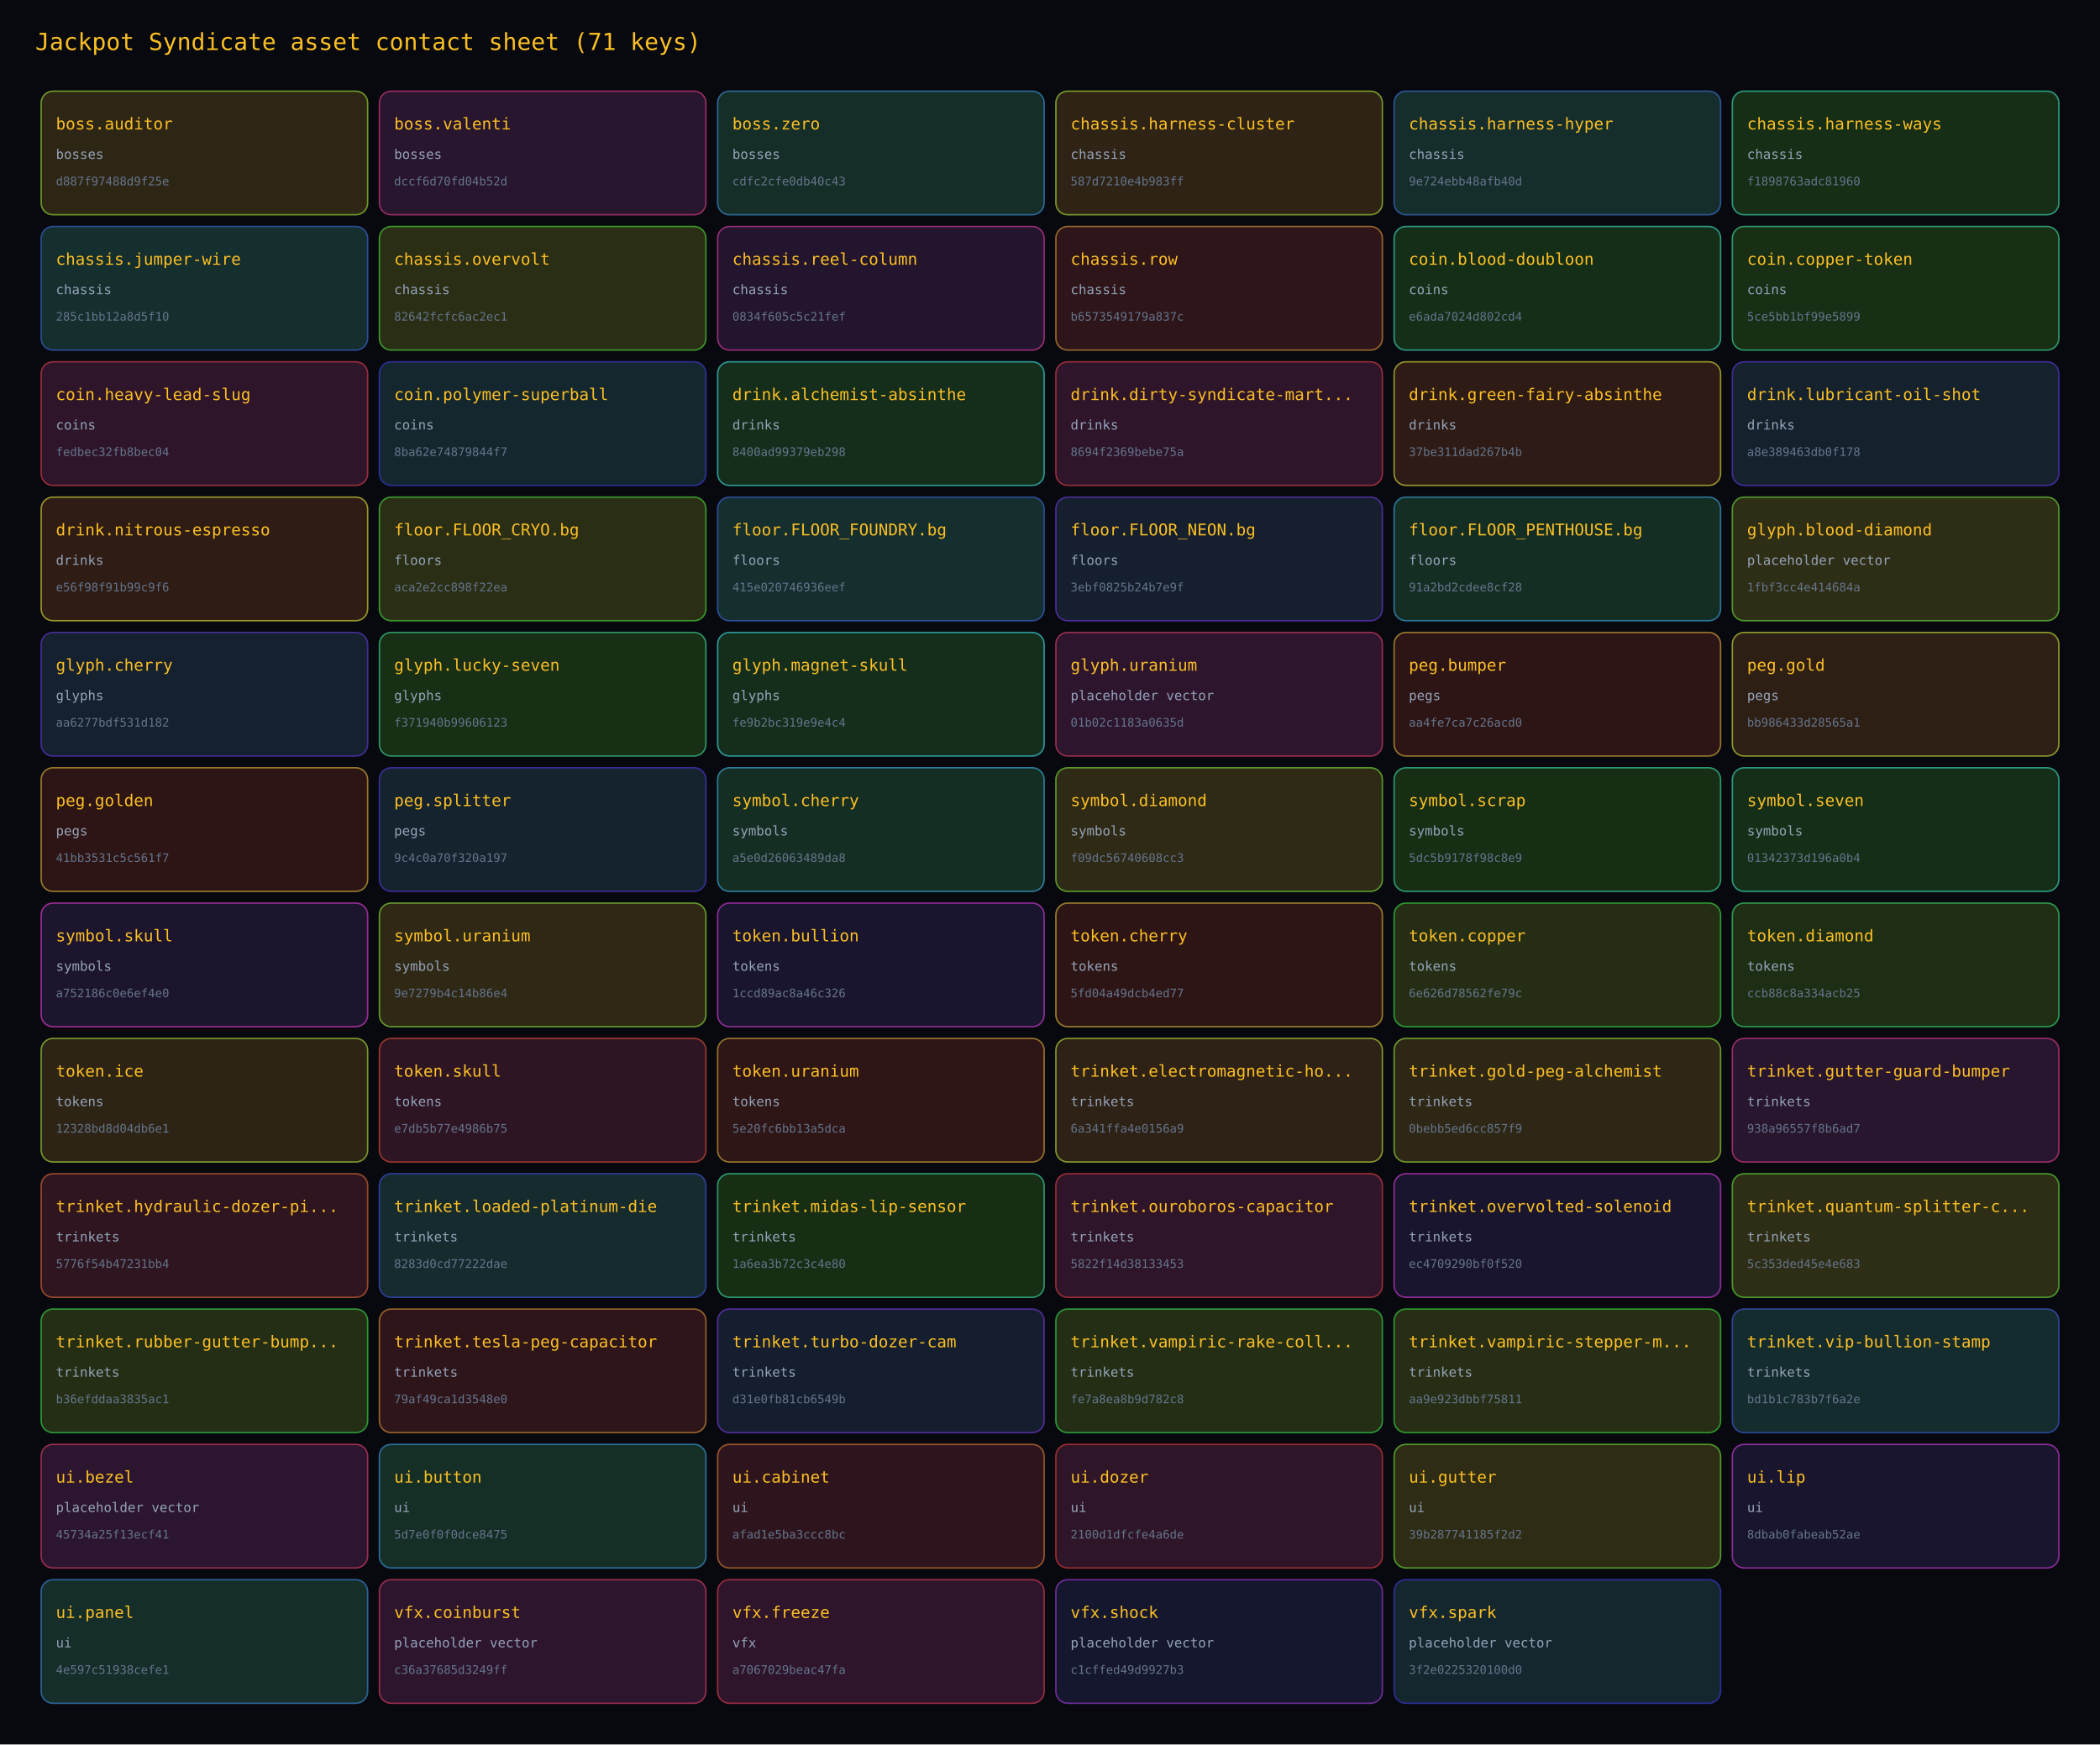
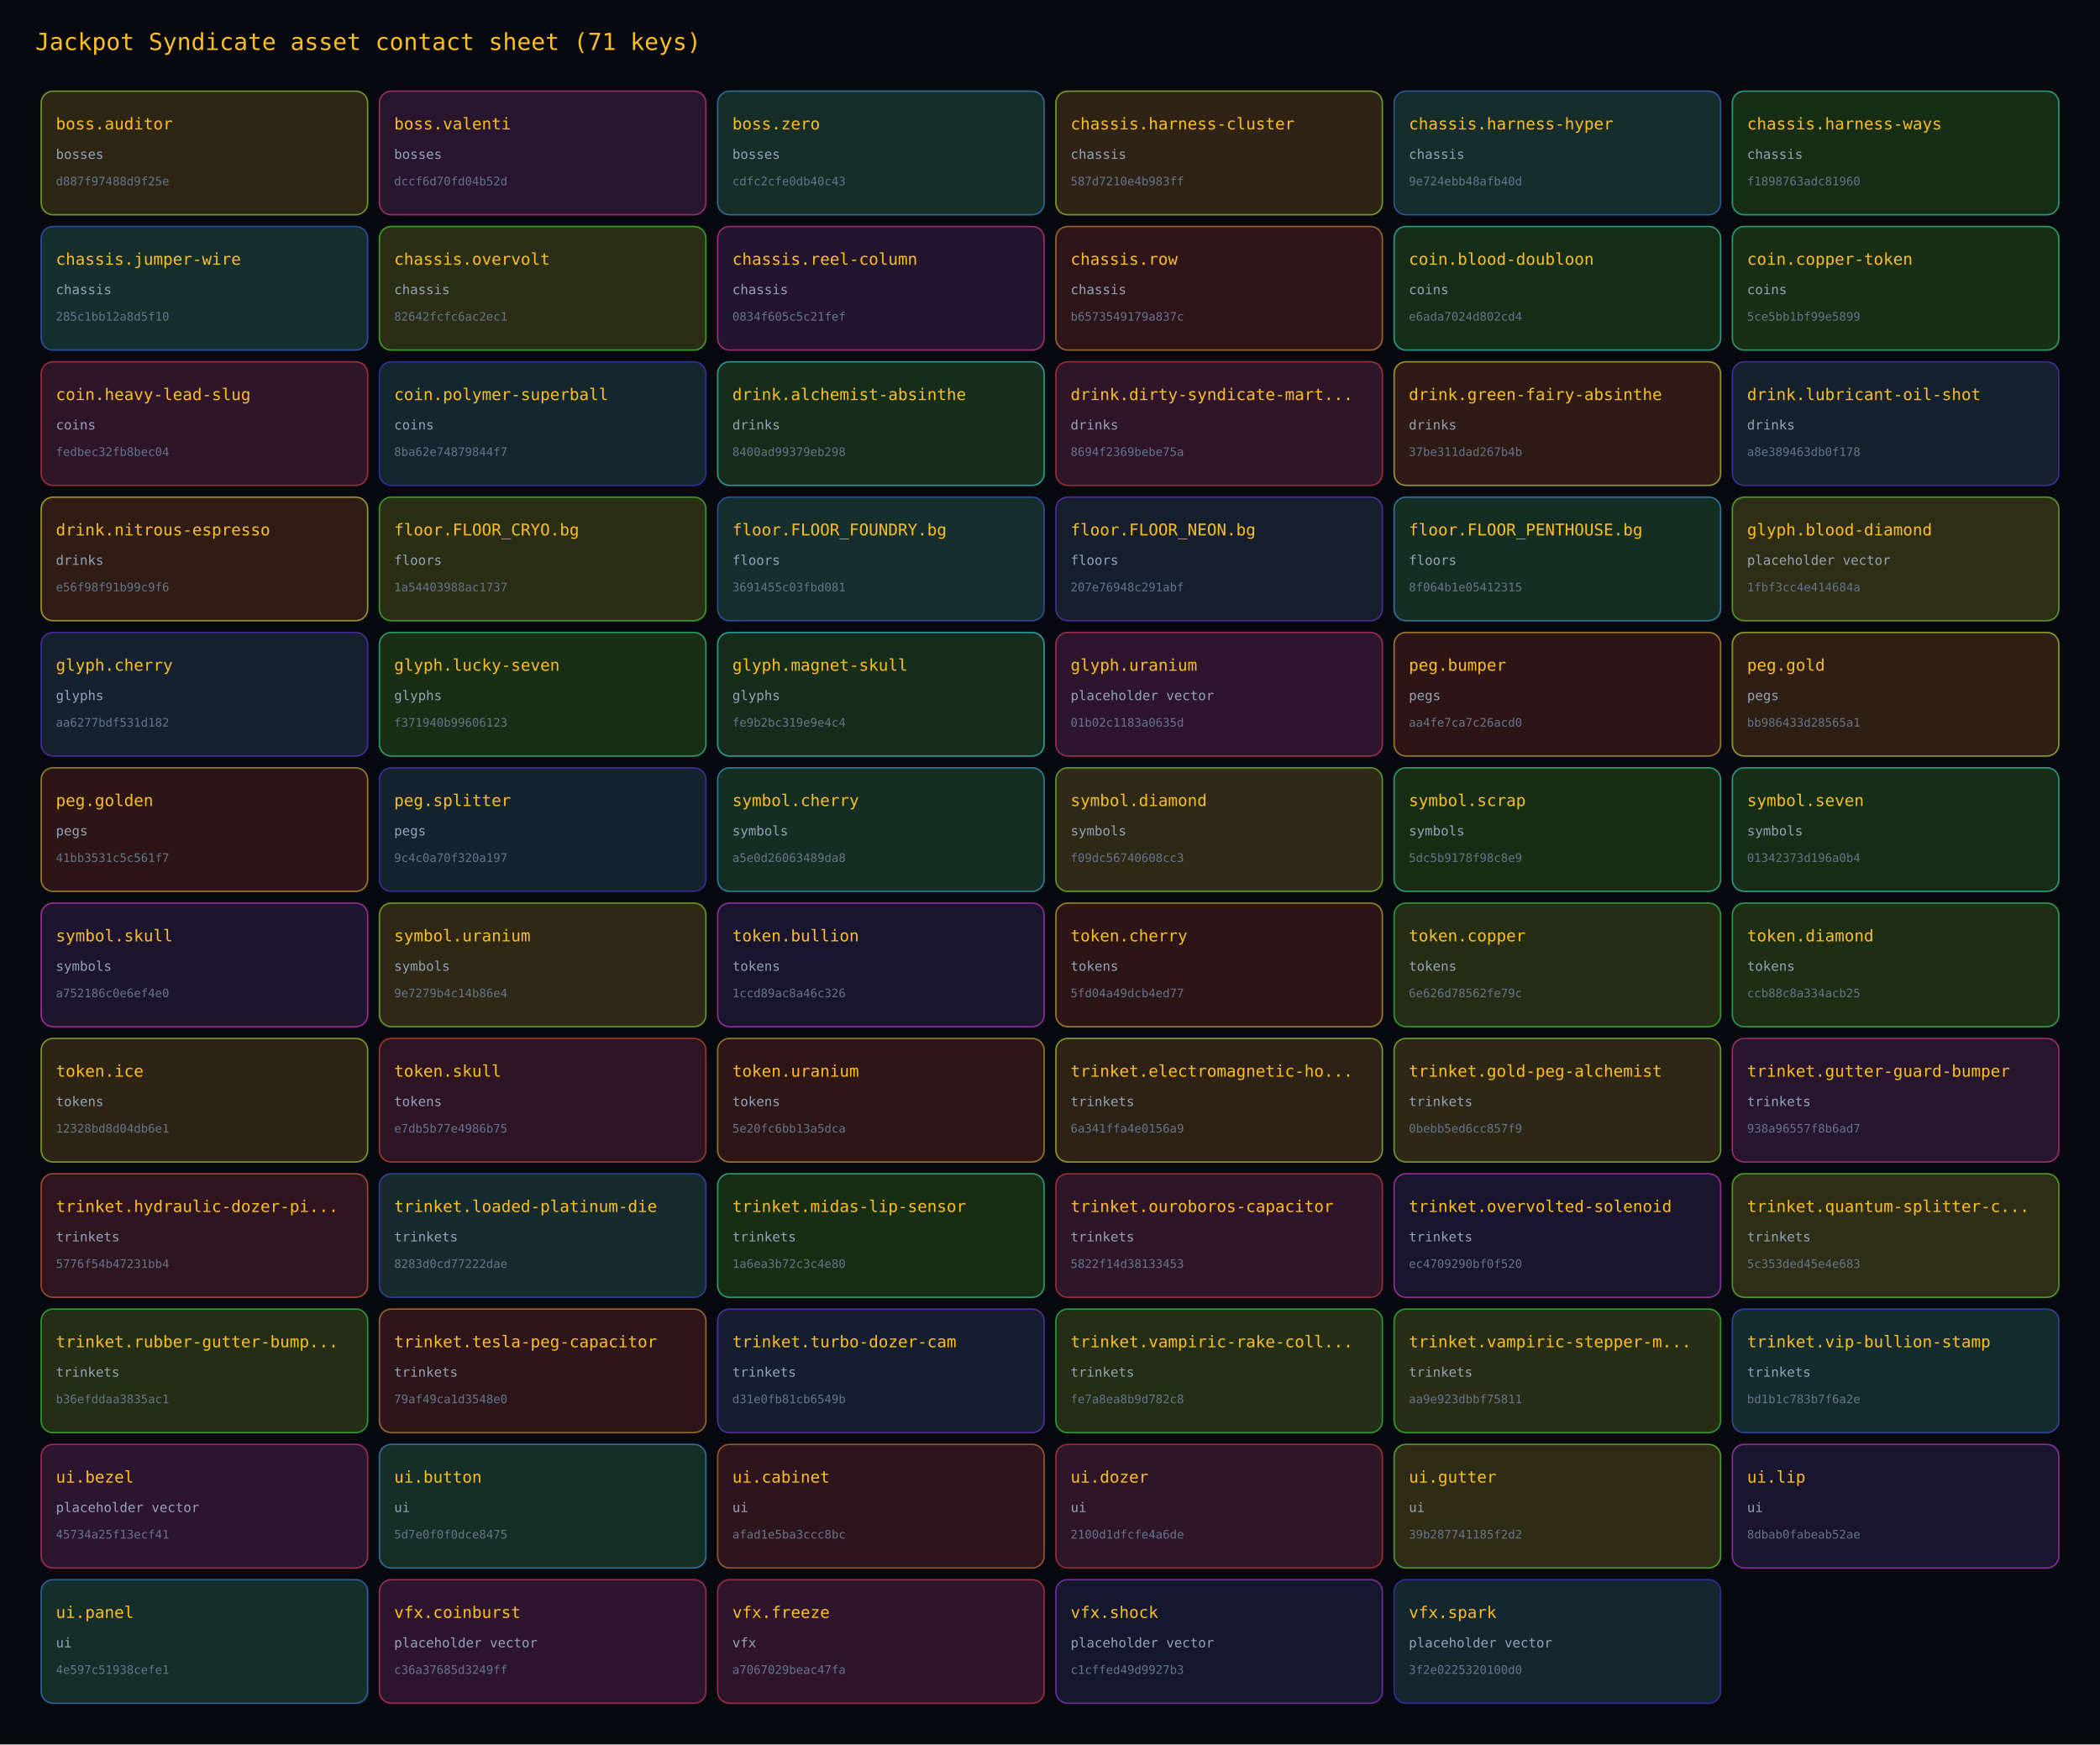
<svg xmlns="http://www.w3.org/2000/svg" width="1428" height="1186" viewBox="0 0 1428 1186">
  <rect width="1428" height="1186" fill="#07090e" />
  <text x="24" y="34" font-family="monospace" font-size="16" fill="#fbbf24">Jackpot Syndicate asset contact sheet (71 keys)</text>
  <rect x="28" y="62" width="222" height="84" rx="8" fill="hsl(42 38% 13%)" stroke="hsl(84 55% 38%)" />
  <text x="38" y="88" font-family="monospace" font-size="11" fill="#fbbf24">boss.auditor</text>
  <text x="38" y="108" font-family="monospace" font-size="9" fill="#94a3b8">bosses</text>
  <text x="38" y="126" font-family="monospace" font-size="8" fill="#64748b">d887f97488d9f25e</text>
  <rect x="258" y="62" width="222" height="84" rx="8" fill="hsl(287 38% 13%)" stroke="hsl(329 55% 38%)" />
  <text x="268" y="88" font-family="monospace" font-size="11" fill="#fbbf24">boss.valenti</text>
  <text x="268" y="108" font-family="monospace" font-size="9" fill="#94a3b8">bosses</text>
  <text x="268" y="126" font-family="monospace" font-size="8" fill="#64748b">dccf6d70fd04b52d</text>
  <rect x="488" y="62" width="222" height="84" rx="8" fill="hsl(164 38% 13%)" stroke="hsl(206 55% 38%)" />
  <text x="498" y="88" font-family="monospace" font-size="11" fill="#fbbf24">boss.zero</text>
  <text x="498" y="108" font-family="monospace" font-size="9" fill="#94a3b8">bosses</text>
  <text x="498" y="126" font-family="monospace" font-size="8" fill="#64748b">cdfc2cfe0db40c43</text>
  <rect x="718" y="62" width="222" height="84" rx="8" fill="hsl(35 38% 13%)" stroke="hsl(77 55% 38%)" />
  <text x="728" y="88" font-family="monospace" font-size="11" fill="#fbbf24">chassis.harness-cluster</text>
  <text x="728" y="108" font-family="monospace" font-size="9" fill="#94a3b8">chassis</text>
  <text x="728" y="126" font-family="monospace" font-size="8" fill="#64748b">587d7210e4b983ff</text>
  <rect x="948" y="62" width="222" height="84" rx="8" fill="hsl(175 38% 13%)" stroke="hsl(217 55% 38%)" />
  <text x="958" y="88" font-family="monospace" font-size="11" fill="#fbbf24">chassis.harness-hyper</text>
  <text x="958" y="108" font-family="monospace" font-size="9" fill="#94a3b8">chassis</text>
  <text x="958" y="126" font-family="monospace" font-size="8" fill="#64748b">9e724ebb48afb40d</text>
  <rect x="1178" y="62" width="222" height="84" rx="8" fill="hsl(122 38% 13%)" stroke="hsl(164 55% 38%)" />
  <text x="1188" y="88" font-family="monospace" font-size="11" fill="#fbbf24">chassis.harness-ways</text>
  <text x="1188" y="108" font-family="monospace" font-size="9" fill="#94a3b8">chassis</text>
  <text x="1188" y="126" font-family="monospace" font-size="8" fill="#64748b">f1898763adc81960</text>
  <rect x="28" y="154" width="222" height="84" rx="8" fill="hsl(180 38% 13%)" stroke="hsl(222 55% 38%)" />
  <text x="38" y="180" font-family="monospace" font-size="11" fill="#fbbf24">chassis.jumper-wire</text>
  <text x="38" y="200" font-family="monospace" font-size="9" fill="#94a3b8">chassis</text>
  <text x="38" y="218" font-family="monospace" font-size="8" fill="#64748b">285c1bb12a8d5f10</text>
  <rect x="258" y="154" width="222" height="84" rx="8" fill="hsl(68 38% 13%)" stroke="hsl(110 55% 38%)" />
  <text x="268" y="180" font-family="monospace" font-size="11" fill="#fbbf24">chassis.overvolt</text>
  <text x="268" y="200" font-family="monospace" font-size="9" fill="#94a3b8">chassis</text>
  <text x="268" y="218" font-family="monospace" font-size="8" fill="#64748b">82642fcfc6ac2ec1</text>
  <rect x="488" y="154" width="222" height="84" rx="8" fill="hsl(276 38% 13%)" stroke="hsl(318 55% 38%)" />
  <text x="498" y="180" font-family="monospace" font-size="11" fill="#fbbf24">chassis.reel-column</text>
  <text x="498" y="200" font-family="monospace" font-size="9" fill="#94a3b8">chassis</text>
  <text x="498" y="218" font-family="monospace" font-size="8" fill="#64748b">0834f605c5c21fef</text>
  <rect x="718" y="154" width="222" height="84" rx="8" fill="hsl(349 38% 13%)" stroke="hsl(31 55% 38%)" />
  <text x="728" y="180" font-family="monospace" font-size="11" fill="#fbbf24">chassis.row</text>
  <text x="728" y="200" font-family="monospace" font-size="9" fill="#94a3b8">chassis</text>
  <text x="728" y="218" font-family="monospace" font-size="8" fill="#64748b">b6573549179a837c</text>
  <rect x="948" y="154" width="222" height="84" rx="8" fill="hsl(126 38% 13%)" stroke="hsl(168 55% 38%)" />
  <text x="958" y="180" font-family="monospace" font-size="11" fill="#fbbf24">coin.blood-doubloon</text>
  <text x="958" y="200" font-family="monospace" font-size="9" fill="#94a3b8">coins</text>
  <text x="958" y="218" font-family="monospace" font-size="8" fill="#64748b">e6ada7024d802cd4</text>
  <rect x="1178" y="154" width="222" height="84" rx="8" fill="hsl(112 38% 13%)" stroke="hsl(154 55% 38%)" />
  <text x="1188" y="180" font-family="monospace" font-size="11" fill="#fbbf24">coin.copper-token</text>
  <text x="1188" y="200" font-family="monospace" font-size="9" fill="#94a3b8">coins</text>
  <text x="1188" y="218" font-family="monospace" font-size="8" fill="#64748b">5ce5bb1bf99e5899</text>
  <rect x="28" y="246" width="222" height="84" rx="8" fill="hsl(309 38% 13%)" stroke="hsl(351 55% 38%)" />
  <text x="38" y="272" font-family="monospace" font-size="11" fill="#fbbf24">coin.heavy-lead-slug</text>
  <text x="38" y="292" font-family="monospace" font-size="9" fill="#94a3b8">coins</text>
  <text x="38" y="310" font-family="monospace" font-size="8" fill="#64748b">fedbec32fb8bec04</text>
  <rect x="258" y="246" width="222" height="84" rx="8" fill="hsl(196 38% 13%)" stroke="hsl(238 55% 38%)" />
  <text x="268" y="272" font-family="monospace" font-size="11" fill="#fbbf24">coin.polymer-superball</text>
  <text x="268" y="292" font-family="monospace" font-size="9" fill="#94a3b8">coins</text>
  <text x="268" y="310" font-family="monospace" font-size="8" fill="#64748b">8ba62e74879844f7</text>
  <rect x="488" y="246" width="222" height="84" rx="8" fill="hsl(135 38% 13%)" stroke="hsl(177 55% 38%)" />
  <text x="498" y="272" font-family="monospace" font-size="11" fill="#fbbf24">drink.alchemist-absinthe</text>
  <text x="498" y="292" font-family="monospace" font-size="9" fill="#94a3b8">drinks</text>
  <text x="498" y="310" font-family="monospace" font-size="8" fill="#64748b">8400ad99379eb298</text>
  <rect x="718" y="246" width="222" height="84" rx="8" fill="hsl(310 38% 13%)" stroke="hsl(352 55% 38%)" />
  <text x="728" y="272" font-family="monospace" font-size="11" fill="#fbbf24">drink.dirty-syndicate-mart...</text>
  <text x="728" y="292" font-family="monospace" font-size="9" fill="#94a3b8">drinks</text>
  <text x="728" y="310" font-family="monospace" font-size="8" fill="#64748b">8694f2369bebe75a</text>
  <rect x="948" y="246" width="222" height="84" rx="8" fill="hsl(15 38% 13%)" stroke="hsl(57 55% 38%)" />
  <text x="958" y="272" font-family="monospace" font-size="11" fill="#fbbf24">drink.green-fairy-absinthe</text>
  <text x="958" y="292" font-family="monospace" font-size="9" fill="#94a3b8">drinks</text>
  <text x="958" y="310" font-family="monospace" font-size="8" fill="#64748b">37be311dad267b4b</text>
  <rect x="1178" y="246" width="222" height="84" rx="8" fill="hsl(208 38% 13%)" stroke="hsl(250 55% 38%)" />
  <text x="1188" y="272" font-family="monospace" font-size="11" fill="#fbbf24">drink.lubricant-oil-shot</text>
  <text x="1188" y="292" font-family="monospace" font-size="9" fill="#94a3b8">drinks</text>
  <text x="1188" y="310" font-family="monospace" font-size="8" fill="#64748b">a8e389463db0f178</text>
  <rect x="28" y="338" width="222" height="84" rx="8" fill="hsl(17 38% 13%)" stroke="hsl(59 55% 38%)" />
  <text x="38" y="364" font-family="monospace" font-size="11" fill="#fbbf24">drink.nitrous-espresso</text>
  <text x="38" y="384" font-family="monospace" font-size="9" fill="#94a3b8">drinks</text>
  <text x="38" y="402" font-family="monospace" font-size="8" fill="#64748b">e56f98f91b99c9f6</text>
  <rect x="258" y="338" width="222" height="84" rx="8" fill="hsl(70 38% 13%)" stroke="hsl(112 55% 38%)" />
  <text x="268" y="364" font-family="monospace" font-size="11" fill="#fbbf24">floor.FLOOR_CRYO.bg</text>
  <text x="268" y="384" font-family="monospace" font-size="9" fill="#94a3b8">floors</text>
-   <text x="268" y="402" font-family="monospace" font-size="8" fill="#64748b">aca2e2cc898f22ea</text>
+   <text x="268" y="402" font-family="monospace" font-size="8" fill="#64748b">1a54403988ac1737</text>
  <rect x="488" y="338" width="222" height="84" rx="8" fill="hsl(180 38% 13%)" stroke="hsl(222 55% 38%)" />
  <text x="498" y="364" font-family="monospace" font-size="11" fill="#fbbf24">floor.FLOOR_FOUNDRY.bg</text>
  <text x="498" y="384" font-family="monospace" font-size="9" fill="#94a3b8">floors</text>
-   <text x="498" y="402" font-family="monospace" font-size="8" fill="#64748b">415e020746936eef</text>
+   <text x="498" y="402" font-family="monospace" font-size="8" fill="#64748b">3691455c03fbd081</text>
  <rect x="718" y="338" width="222" height="84" rx="8" fill="hsl(215 38% 13%)" stroke="hsl(257 55% 38%)" />
  <text x="728" y="364" font-family="monospace" font-size="11" fill="#fbbf24">floor.FLOOR_NEON.bg</text>
  <text x="728" y="384" font-family="monospace" font-size="9" fill="#94a3b8">floors</text>
-   <text x="728" y="402" font-family="monospace" font-size="8" fill="#64748b">3ebf0825b24b7e9f</text>
+   <text x="728" y="402" font-family="monospace" font-size="8" fill="#64748b">207e76948c291abf</text>
  <rect x="948" y="338" width="222" height="84" rx="8" fill="hsl(157 38% 13%)" stroke="hsl(199 55% 38%)" />
  <text x="958" y="364" font-family="monospace" font-size="11" fill="#fbbf24">floor.FLOOR_PENTHOUSE.bg</text>
  <text x="958" y="384" font-family="monospace" font-size="9" fill="#94a3b8">floors</text>
-   <text x="958" y="402" font-family="monospace" font-size="8" fill="#64748b">91a2bd2cdee8cf28</text>
+   <text x="958" y="402" font-family="monospace" font-size="8" fill="#64748b">8f064b1e05412315</text>
  <rect x="1178" y="338" width="222" height="84" rx="8" fill="hsl(58 38% 13%)" stroke="hsl(100 55% 38%)" />
  <text x="1188" y="364" font-family="monospace" font-size="11" fill="#fbbf24">glyph.blood-diamond</text>
  <text x="1188" y="384" font-family="monospace" font-size="9" fill="#94a3b8">placeholder vector</text>
  <text x="1188" y="402" font-family="monospace" font-size="8" fill="#64748b">1fbf3cc4e414684a</text>
  <rect x="28" y="430" width="222" height="84" rx="8" fill="hsl(211 38% 13%)" stroke="hsl(253 55% 38%)" />
  <text x="38" y="456" font-family="monospace" font-size="11" fill="#fbbf24">glyph.cherry</text>
  <text x="38" y="476" font-family="monospace" font-size="9" fill="#94a3b8">glyphs</text>
  <text x="38" y="494" font-family="monospace" font-size="8" fill="#64748b">aa6277bdf531d182</text>
  <rect x="258" y="430" width="222" height="84" rx="8" fill="hsl(111 38% 13%)" stroke="hsl(153 55% 38%)" />
  <text x="268" y="456" font-family="monospace" font-size="11" fill="#fbbf24">glyph.lucky-seven</text>
  <text x="268" y="476" font-family="monospace" font-size="9" fill="#94a3b8">glyphs</text>
  <text x="268" y="494" font-family="monospace" font-size="8" fill="#64748b">f371940b99606123</text>
  <rect x="488" y="430" width="222" height="84" rx="8" fill="hsl(138 38% 13%)" stroke="hsl(180 55% 38%)" />
  <text x="498" y="456" font-family="monospace" font-size="11" fill="#fbbf24">glyph.magnet-skull</text>
  <text x="498" y="476" font-family="monospace" font-size="9" fill="#94a3b8">glyphs</text>
  <text x="498" y="494" font-family="monospace" font-size="8" fill="#64748b">fe9b2bc319e9e4c4</text>
  <rect x="718" y="430" width="222" height="84" rx="8" fill="hsl(299 38% 13%)" stroke="hsl(341 55% 38%)" />
  <text x="728" y="456" font-family="monospace" font-size="11" fill="#fbbf24">glyph.uranium</text>
  <text x="728" y="476" font-family="monospace" font-size="9" fill="#94a3b8">placeholder vector</text>
  <text x="728" y="494" font-family="monospace" font-size="8" fill="#64748b">01b02c1183a0635d</text>
  <rect x="948" y="430" width="222" height="84" rx="8" fill="hsl(359 38% 13%)" stroke="hsl(41 55% 38%)" />
  <text x="958" y="456" font-family="monospace" font-size="11" fill="#fbbf24">peg.bumper</text>
  <text x="958" y="476" font-family="monospace" font-size="9" fill="#94a3b8">pegs</text>
  <text x="958" y="494" font-family="monospace" font-size="8" fill="#64748b">aa4fe7ca7c26acd0</text>
  <rect x="1178" y="430" width="222" height="84" rx="8" fill="hsl(25 38% 13%)" stroke="hsl(67 55% 38%)" />
  <text x="1188" y="456" font-family="monospace" font-size="11" fill="#fbbf24">peg.gold</text>
  <text x="1188" y="476" font-family="monospace" font-size="9" fill="#94a3b8">pegs</text>
  <text x="1188" y="494" font-family="monospace" font-size="8" fill="#64748b">bb986433d28565a1</text>
  <rect x="28" y="522" width="222" height="84" rx="8" fill="hsl(1 38% 13%)" stroke="hsl(43 55% 38%)" />
  <text x="38" y="548" font-family="monospace" font-size="11" fill="#fbbf24">peg.golden</text>
  <text x="38" y="568" font-family="monospace" font-size="9" fill="#94a3b8">pegs</text>
  <text x="38" y="586" font-family="monospace" font-size="8" fill="#64748b">41bb3531c5c561f7</text>
  <rect x="258" y="522" width="222" height="84" rx="8" fill="hsl(205 38% 13%)" stroke="hsl(247 55% 38%)" />
  <text x="268" y="548" font-family="monospace" font-size="11" fill="#fbbf24">peg.splitter</text>
  <text x="268" y="568" font-family="monospace" font-size="9" fill="#94a3b8">pegs</text>
  <text x="268" y="586" font-family="monospace" font-size="8" fill="#64748b">9c4c0a70f320a197</text>
  <rect x="488" y="522" width="222" height="84" rx="8" fill="hsl(154 38% 13%)" stroke="hsl(196 55% 38%)" />
  <text x="498" y="548" font-family="monospace" font-size="11" fill="#fbbf24">symbol.cherry</text>
  <text x="498" y="568" font-family="monospace" font-size="9" fill="#94a3b8">symbols</text>
  <text x="498" y="586" font-family="monospace" font-size="8" fill="#64748b">a5e0d26063489da8</text>
  <rect x="718" y="522" width="222" height="84" rx="8" fill="hsl(52 38% 13%)" stroke="hsl(94 55% 38%)" />
  <text x="728" y="548" font-family="monospace" font-size="11" fill="#fbbf24">symbol.diamond</text>
  <text x="728" y="568" font-family="monospace" font-size="9" fill="#94a3b8">symbols</text>
  <text x="728" y="586" font-family="monospace" font-size="8" fill="#64748b">f09dc56740608cc3</text>
  <rect x="948" y="522" width="222" height="84" rx="8" fill="hsl(114 38% 13%)" stroke="hsl(156 55% 38%)" />
  <text x="958" y="548" font-family="monospace" font-size="11" fill="#fbbf24">symbol.scrap</text>
  <text x="958" y="568" font-family="monospace" font-size="9" fill="#94a3b8">symbols</text>
  <text x="958" y="586" font-family="monospace" font-size="8" fill="#64748b">5dc5b9178f98c8e9</text>
  <rect x="1178" y="522" width="222" height="84" rx="8" fill="hsl(125 38% 13%)" stroke="hsl(167 55% 38%)" />
  <text x="1188" y="548" font-family="monospace" font-size="11" fill="#fbbf24">symbol.seven</text>
  <text x="1188" y="568" font-family="monospace" font-size="9" fill="#94a3b8">symbols</text>
  <text x="1188" y="586" font-family="monospace" font-size="8" fill="#64748b">01342373d196a0b4</text>
  <rect x="28" y="614" width="222" height="84" rx="8" fill="hsl(261 38% 13%)" stroke="hsl(303 55% 38%)" />
  <text x="38" y="640" font-family="monospace" font-size="11" fill="#fbbf24">symbol.skull</text>
  <text x="38" y="660" font-family="monospace" font-size="9" fill="#94a3b8">symbols</text>
  <text x="38" y="678" font-family="monospace" font-size="8" fill="#64748b">a752186c0e6ef4e0</text>
  <rect x="258" y="614" width="222" height="84" rx="8" fill="hsl(46 38% 13%)" stroke="hsl(88 55% 38%)" />
  <text x="268" y="640" font-family="monospace" font-size="11" fill="#fbbf24">symbol.uranium</text>
  <text x="268" y="660" font-family="monospace" font-size="9" fill="#94a3b8">symbols</text>
  <text x="268" y="678" font-family="monospace" font-size="8" fill="#64748b">9e7279b4c14b86e4</text>
  <rect x="488" y="614" width="222" height="84" rx="8" fill="hsl(252 38% 13%)" stroke="hsl(294 55% 38%)" />
  <text x="498" y="640" font-family="monospace" font-size="11" fill="#fbbf24">token.bullion</text>
  <text x="498" y="660" font-family="monospace" font-size="9" fill="#94a3b8">tokens</text>
  <text x="498" y="678" font-family="monospace" font-size="8" fill="#64748b">1ccd89ac8a46c326</text>
  <rect x="718" y="614" width="222" height="84" rx="8" fill="hsl(2 38% 13%)" stroke="hsl(44 55% 38%)" />
  <text x="728" y="640" font-family="monospace" font-size="11" fill="#fbbf24">token.cherry</text>
  <text x="728" y="660" font-family="monospace" font-size="9" fill="#94a3b8">tokens</text>
  <text x="728" y="678" font-family="monospace" font-size="8" fill="#64748b">5fd04a49dcb4ed77</text>
  <rect x="948" y="614" width="222" height="84" rx="8" fill="hsl(82 38% 13%)" stroke="hsl(124 55% 38%)" />
  <text x="958" y="640" font-family="monospace" font-size="11" fill="#fbbf24">token.copper</text>
  <text x="958" y="660" font-family="monospace" font-size="9" fill="#94a3b8">tokens</text>
  <text x="958" y="678" font-family="monospace" font-size="8" fill="#64748b">6e626d78562fe79c</text>
  <rect x="1178" y="614" width="222" height="84" rx="8" fill="hsl(97 38% 13%)" stroke="hsl(139 55% 38%)" />
  <text x="1188" y="640" font-family="monospace" font-size="11" fill="#fbbf24">token.diamond</text>
  <text x="1188" y="660" font-family="monospace" font-size="9" fill="#94a3b8">tokens</text>
  <text x="1188" y="678" font-family="monospace" font-size="8" fill="#64748b">ccb88c8a334acb25</text>
  <rect x="28" y="706" width="222" height="84" rx="8" fill="hsl(37 38% 13%)" stroke="hsl(79 55% 38%)" />
  <text x="38" y="732" font-family="monospace" font-size="11" fill="#fbbf24">token.ice</text>
  <text x="38" y="752" font-family="monospace" font-size="9" fill="#94a3b8">tokens</text>
  <text x="38" y="770" font-family="monospace" font-size="8" fill="#64748b">12328bd8d04db6e1</text>
  <rect x="258" y="706" width="222" height="84" rx="8" fill="hsl(324 38% 13%)" stroke="hsl(6 55% 38%)" />
  <text x="268" y="732" font-family="monospace" font-size="11" fill="#fbbf24">token.skull</text>
  <text x="268" y="752" font-family="monospace" font-size="9" fill="#94a3b8">tokens</text>
  <text x="268" y="770" font-family="monospace" font-size="8" fill="#64748b">e7db5b77e4986b75</text>
  <rect x="488" y="706" width="222" height="84" rx="8" fill="hsl(357 38% 13%)" stroke="hsl(39 55% 38%)" />
  <text x="498" y="732" font-family="monospace" font-size="11" fill="#fbbf24">token.uranium</text>
  <text x="498" y="752" font-family="monospace" font-size="9" fill="#94a3b8">tokens</text>
  <text x="498" y="770" font-family="monospace" font-size="8" fill="#64748b">5e20fc6bb13a5dca</text>
  <rect x="718" y="706" width="222" height="84" rx="8" fill="hsl(29 38% 13%)" stroke="hsl(71 55% 38%)" />
  <text x="728" y="732" font-family="monospace" font-size="11" fill="#fbbf24">trinket.electromagnetic-ho...</text>
  <text x="728" y="752" font-family="monospace" font-size="9" fill="#94a3b8">trinkets</text>
  <text x="728" y="770" font-family="monospace" font-size="8" fill="#64748b">6a341ffa4e0156a9</text>
  <rect x="948" y="706" width="222" height="84" rx="8" fill="hsl(43 38% 13%)" stroke="hsl(85 55% 38%)" />
  <text x="958" y="732" font-family="monospace" font-size="11" fill="#fbbf24">trinket.gold-peg-alchemist</text>
  <text x="958" y="752" font-family="monospace" font-size="9" fill="#94a3b8">trinkets</text>
  <text x="958" y="770" font-family="monospace" font-size="8" fill="#64748b">0bebb5ed6cc857f9</text>
  <rect x="1178" y="706" width="222" height="84" rx="8" fill="hsl(286 38% 13%)" stroke="hsl(328 55% 38%)" />
  <text x="1188" y="732" font-family="monospace" font-size="11" fill="#fbbf24">trinket.gutter-guard-bumper</text>
  <text x="1188" y="752" font-family="monospace" font-size="9" fill="#94a3b8">trinkets</text>
  <text x="1188" y="770" font-family="monospace" font-size="8" fill="#64748b">938a96557f8b6ad7</text>
  <rect x="28" y="798" width="222" height="84" rx="8" fill="hsl(334 38% 13%)" stroke="hsl(16 55% 38%)" />
  <text x="38" y="824" font-family="monospace" font-size="11" fill="#fbbf24">trinket.hydraulic-dozer-pi...</text>
  <text x="38" y="844" font-family="monospace" font-size="9" fill="#94a3b8">trinkets</text>
  <text x="38" y="862" font-family="monospace" font-size="8" fill="#64748b">5776f54b47231bb4</text>
  <rect x="258" y="798" width="222" height="84" rx="8" fill="hsl(187 38% 13%)" stroke="hsl(229 55% 38%)" />
  <text x="268" y="824" font-family="monospace" font-size="11" fill="#fbbf24">trinket.loaded-platinum-die</text>
  <text x="268" y="844" font-family="monospace" font-size="9" fill="#94a3b8">trinkets</text>
  <text x="268" y="862" font-family="monospace" font-size="8" fill="#64748b">8283d0cd77222dae</text>
  <rect x="488" y="798" width="222" height="84" rx="8" fill="hsl(115 38% 13%)" stroke="hsl(157 55% 38%)" />
  <text x="498" y="824" font-family="monospace" font-size="11" fill="#fbbf24">trinket.midas-lip-sensor</text>
  <text x="498" y="844" font-family="monospace" font-size="9" fill="#94a3b8">trinkets</text>
  <text x="498" y="862" font-family="monospace" font-size="8" fill="#64748b">1a6ea3b72c3c4e80</text>
  <rect x="718" y="798" width="222" height="84" rx="8" fill="hsl(312 38% 13%)" stroke="hsl(354 55% 38%)" />
  <text x="728" y="824" font-family="monospace" font-size="11" fill="#fbbf24">trinket.ouroboros-capacitor</text>
  <text x="728" y="844" font-family="monospace" font-size="9" fill="#94a3b8">trinkets</text>
  <text x="728" y="862" font-family="monospace" font-size="8" fill="#64748b">5822f14d38133453</text>
  <rect x="948" y="798" width="222" height="84" rx="8" fill="hsl(253 38% 13%)" stroke="hsl(295 55% 38%)" />
  <text x="958" y="824" font-family="monospace" font-size="11" fill="#fbbf24">trinket.overvolted-solenoid</text>
  <text x="958" y="844" font-family="monospace" font-size="9" fill="#94a3b8">trinkets</text>
  <text x="958" y="862" font-family="monospace" font-size="8" fill="#64748b">ec4709290bf0f520</text>
  <rect x="1178" y="798" width="222" height="84" rx="8" fill="hsl(61 38% 13%)" stroke="hsl(103 55% 38%)" />
  <text x="1188" y="824" font-family="monospace" font-size="11" fill="#fbbf24">trinket.quantum-splitter-c...</text>
  <text x="1188" y="844" font-family="monospace" font-size="9" fill="#94a3b8">trinkets</text>
  <text x="1188" y="862" font-family="monospace" font-size="8" fill="#64748b">5c353ded45e4e683</text>
  <rect x="28" y="890" width="222" height="84" rx="8" fill="hsl(84 38% 13%)" stroke="hsl(126 55% 38%)" />
  <text x="38" y="916" font-family="monospace" font-size="11" fill="#fbbf24">trinket.rubber-gutter-bump...</text>
  <text x="38" y="936" font-family="monospace" font-size="9" fill="#94a3b8">trinkets</text>
  <text x="38" y="954" font-family="monospace" font-size="8" fill="#64748b">b36efddaa3835ac1</text>
  <rect x="258" y="890" width="222" height="84" rx="8" fill="hsl(348 38% 13%)" stroke="hsl(30 55% 38%)" />
  <text x="268" y="916" font-family="monospace" font-size="11" fill="#fbbf24">trinket.tesla-peg-capacitor</text>
  <text x="268" y="936" font-family="monospace" font-size="9" fill="#94a3b8">trinkets</text>
  <text x="268" y="954" font-family="monospace" font-size="8" fill="#64748b">79af49ca1d3548e0</text>
  <rect x="488" y="890" width="222" height="84" rx="8" fill="hsl(218 38% 13%)" stroke="hsl(260 55% 38%)" />
  <text x="498" y="916" font-family="monospace" font-size="11" fill="#fbbf24">trinket.turbo-dozer-cam</text>
  <text x="498" y="936" font-family="monospace" font-size="9" fill="#94a3b8">trinkets</text>
  <text x="498" y="954" font-family="monospace" font-size="8" fill="#64748b">d31e0fb81cb6549b</text>
  <rect x="718" y="890" width="222" height="84" rx="8" fill="hsl(85 38% 13%)" stroke="hsl(127 55% 38%)" />
  <text x="728" y="916" font-family="monospace" font-size="11" fill="#fbbf24">trinket.vampiric-rake-coll...</text>
  <text x="728" y="936" font-family="monospace" font-size="9" fill="#94a3b8">trinkets</text>
  <text x="728" y="954" font-family="monospace" font-size="8" fill="#64748b">fe7a8ea8b9d782c8</text>
  <rect x="948" y="890" width="222" height="84" rx="8" fill="hsl(77 38% 13%)" stroke="hsl(119 55% 38%)" />
  <text x="958" y="916" font-family="monospace" font-size="11" fill="#fbbf24">trinket.vampiric-stepper-m...</text>
  <text x="958" y="936" font-family="monospace" font-size="9" fill="#94a3b8">trinkets</text>
  <text x="958" y="954" font-family="monospace" font-size="8" fill="#64748b">aa9e923dbbf75811</text>
  <rect x="1178" y="890" width="222" height="84" rx="8" fill="hsl(184 38% 13%)" stroke="hsl(226 55% 38%)" />
  <text x="1188" y="916" font-family="monospace" font-size="11" fill="#fbbf24">trinket.vip-bullion-stamp</text>
  <text x="1188" y="936" font-family="monospace" font-size="9" fill="#94a3b8">trinkets</text>
  <text x="1188" y="954" font-family="monospace" font-size="8" fill="#64748b">bd1b1c783b7f6a2e</text>
  <rect x="28" y="982" width="222" height="84" rx="8" fill="hsl(297 38% 13%)" stroke="hsl(339 55% 38%)" />
  <text x="38" y="1008" font-family="monospace" font-size="11" fill="#fbbf24">ui.bezel</text>
  <text x="38" y="1028" font-family="monospace" font-size="9" fill="#94a3b8">placeholder vector</text>
  <text x="38" y="1046" font-family="monospace" font-size="8" fill="#64748b">45734a25f13ecf41</text>
  <rect x="258" y="982" width="222" height="84" rx="8" fill="hsl(161 38% 13%)" stroke="hsl(203 55% 38%)" />
  <text x="268" y="1008" font-family="monospace" font-size="11" fill="#fbbf24">ui.button</text>
  <text x="268" y="1028" font-family="monospace" font-size="9" fill="#94a3b8">ui</text>
  <text x="268" y="1046" font-family="monospace" font-size="8" fill="#64748b">5d7e0f0f0dce8475</text>
  <rect x="488" y="982" width="222" height="84" rx="8" fill="hsl(341 38% 13%)" stroke="hsl(23 55% 38%)" />
  <text x="498" y="1008" font-family="monospace" font-size="11" fill="#fbbf24">ui.cabinet</text>
  <text x="498" y="1028" font-family="monospace" font-size="9" fill="#94a3b8">ui</text>
  <text x="498" y="1046" font-family="monospace" font-size="8" fill="#64748b">afad1e5ba3ccc8bc</text>
  <rect x="718" y="982" width="222" height="84" rx="8" fill="hsl(315 38% 13%)" stroke="hsl(357 55% 38%)" />
  <text x="728" y="1008" font-family="monospace" font-size="11" fill="#fbbf24">ui.dozer</text>
  <text x="728" y="1028" font-family="monospace" font-size="9" fill="#94a3b8">ui</text>
  <text x="728" y="1046" font-family="monospace" font-size="8" fill="#64748b">2100d1dfcfe4a6de</text>
  <rect x="948" y="982" width="222" height="84" rx="8" fill="hsl(57 38% 13%)" stroke="hsl(99 55% 38%)" />
  <text x="958" y="1008" font-family="monospace" font-size="11" fill="#fbbf24">ui.gutter</text>
  <text x="958" y="1028" font-family="monospace" font-size="9" fill="#94a3b8">ui</text>
  <text x="958" y="1046" font-family="monospace" font-size="8" fill="#64748b">39b287741185f2d2</text>
  <rect x="1178" y="982" width="222" height="84" rx="8" fill="hsl(250 38% 13%)" stroke="hsl(292 55% 38%)" />
  <text x="1188" y="1008" font-family="monospace" font-size="11" fill="#fbbf24">ui.lip</text>
  <text x="1188" y="1028" font-family="monospace" font-size="9" fill="#94a3b8">ui</text>
  <text x="1188" y="1046" font-family="monospace" font-size="8" fill="#64748b">8dbab0fabeab52ae</text>
  <rect x="28" y="1074" width="222" height="84" rx="8" fill="hsl(169 38% 13%)" stroke="hsl(211 55% 38%)" />
  <text x="38" y="1100" font-family="monospace" font-size="11" fill="#fbbf24">ui.panel</text>
  <text x="38" y="1120" font-family="monospace" font-size="9" fill="#94a3b8">ui</text>
  <text x="38" y="1138" font-family="monospace" font-size="8" fill="#64748b">4e597c51938cefe1</text>
  <rect x="258" y="1074" width="222" height="84" rx="8" fill="hsl(300 38% 13%)" stroke="hsl(342 55% 38%)" />
  <text x="268" y="1100" font-family="monospace" font-size="11" fill="#fbbf24">vfx.coinburst</text>
  <text x="268" y="1120" font-family="monospace" font-size="9" fill="#94a3b8">placeholder vector</text>
  <text x="268" y="1138" font-family="monospace" font-size="8" fill="#64748b">c36a37685d3249ff</text>
  <rect x="488" y="1074" width="222" height="84" rx="8" fill="hsl(306 38% 13%)" stroke="hsl(348 55% 38%)" />
  <text x="498" y="1100" font-family="monospace" font-size="11" fill="#fbbf24">vfx.freeze</text>
  <text x="498" y="1120" font-family="monospace" font-size="9" fill="#94a3b8">vfx</text>
  <text x="498" y="1138" font-family="monospace" font-size="8" fill="#64748b">a7067029beac47fa</text>
  <rect x="718" y="1074" width="222" height="84" rx="8" fill="hsl(234 38% 13%)" stroke="hsl(276 55% 38%)" />
  <text x="728" y="1100" font-family="monospace" font-size="11" fill="#fbbf24">vfx.shock</text>
  <text x="728" y="1120" font-family="monospace" font-size="9" fill="#94a3b8">placeholder vector</text>
  <text x="728" y="1138" font-family="monospace" font-size="8" fill="#64748b">c1cffed49d9927b3</text>
  <rect x="948" y="1074" width="222" height="84" rx="8" fill="hsl(197 38% 13%)" stroke="hsl(239 55% 38%)" />
  <text x="958" y="1100" font-family="monospace" font-size="11" fill="#fbbf24">vfx.spark</text>
  <text x="958" y="1120" font-family="monospace" font-size="9" fill="#94a3b8">placeholder vector</text>
  <text x="958" y="1138" font-family="monospace" font-size="8" fill="#64748b">3f2e0225320100d0</text>
</svg>
